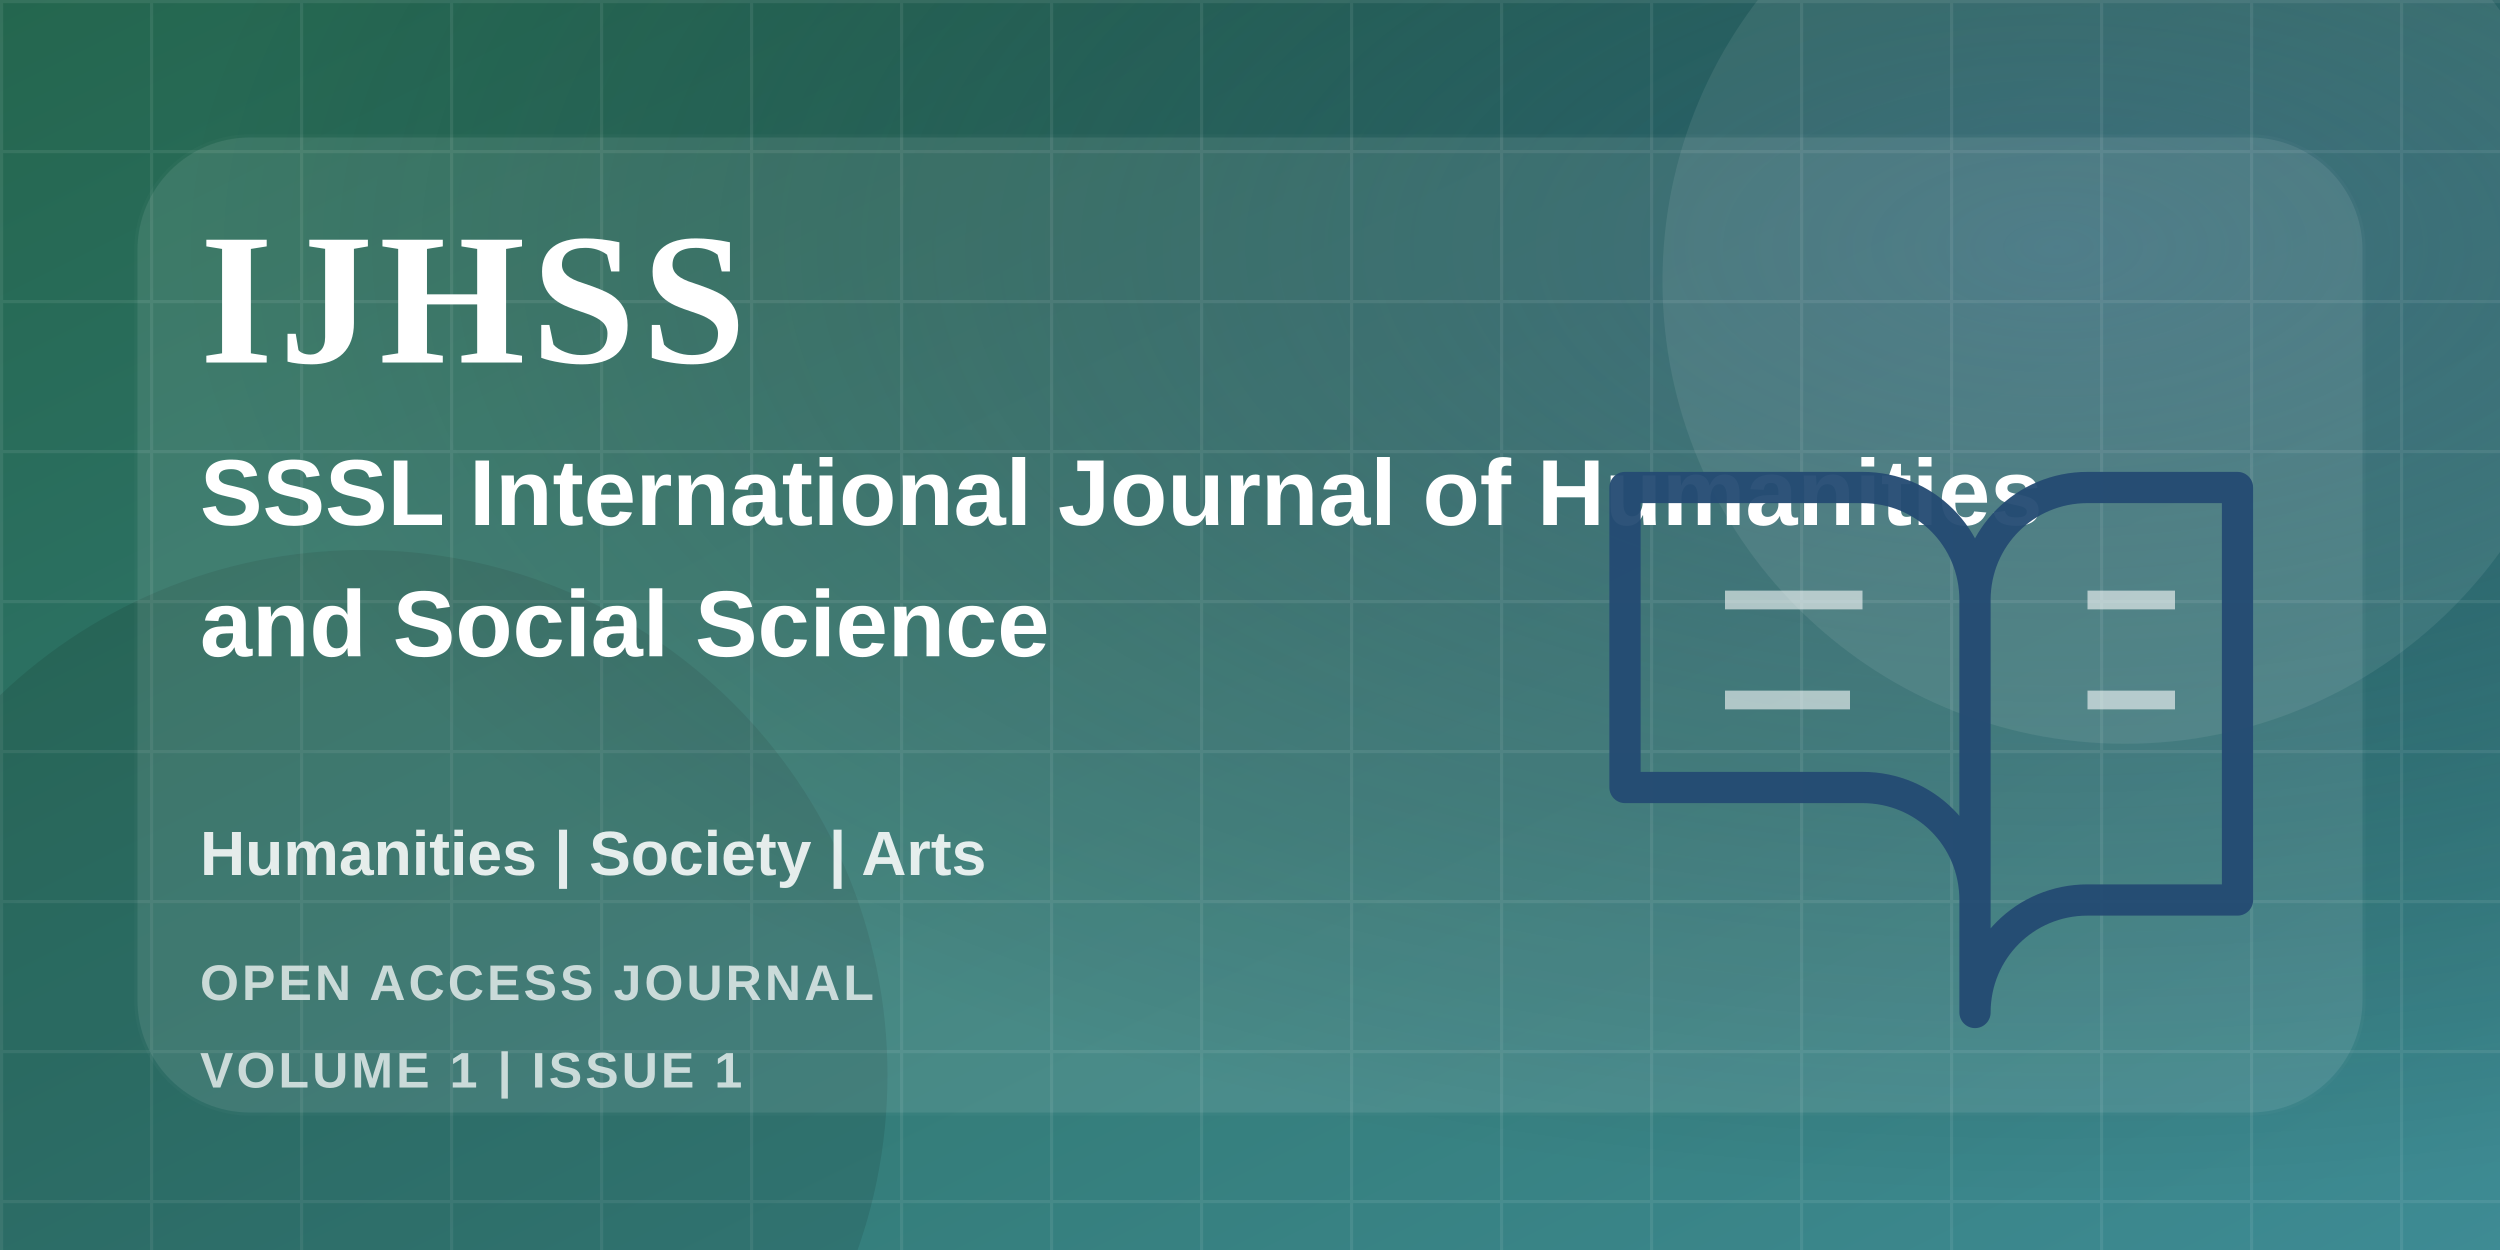
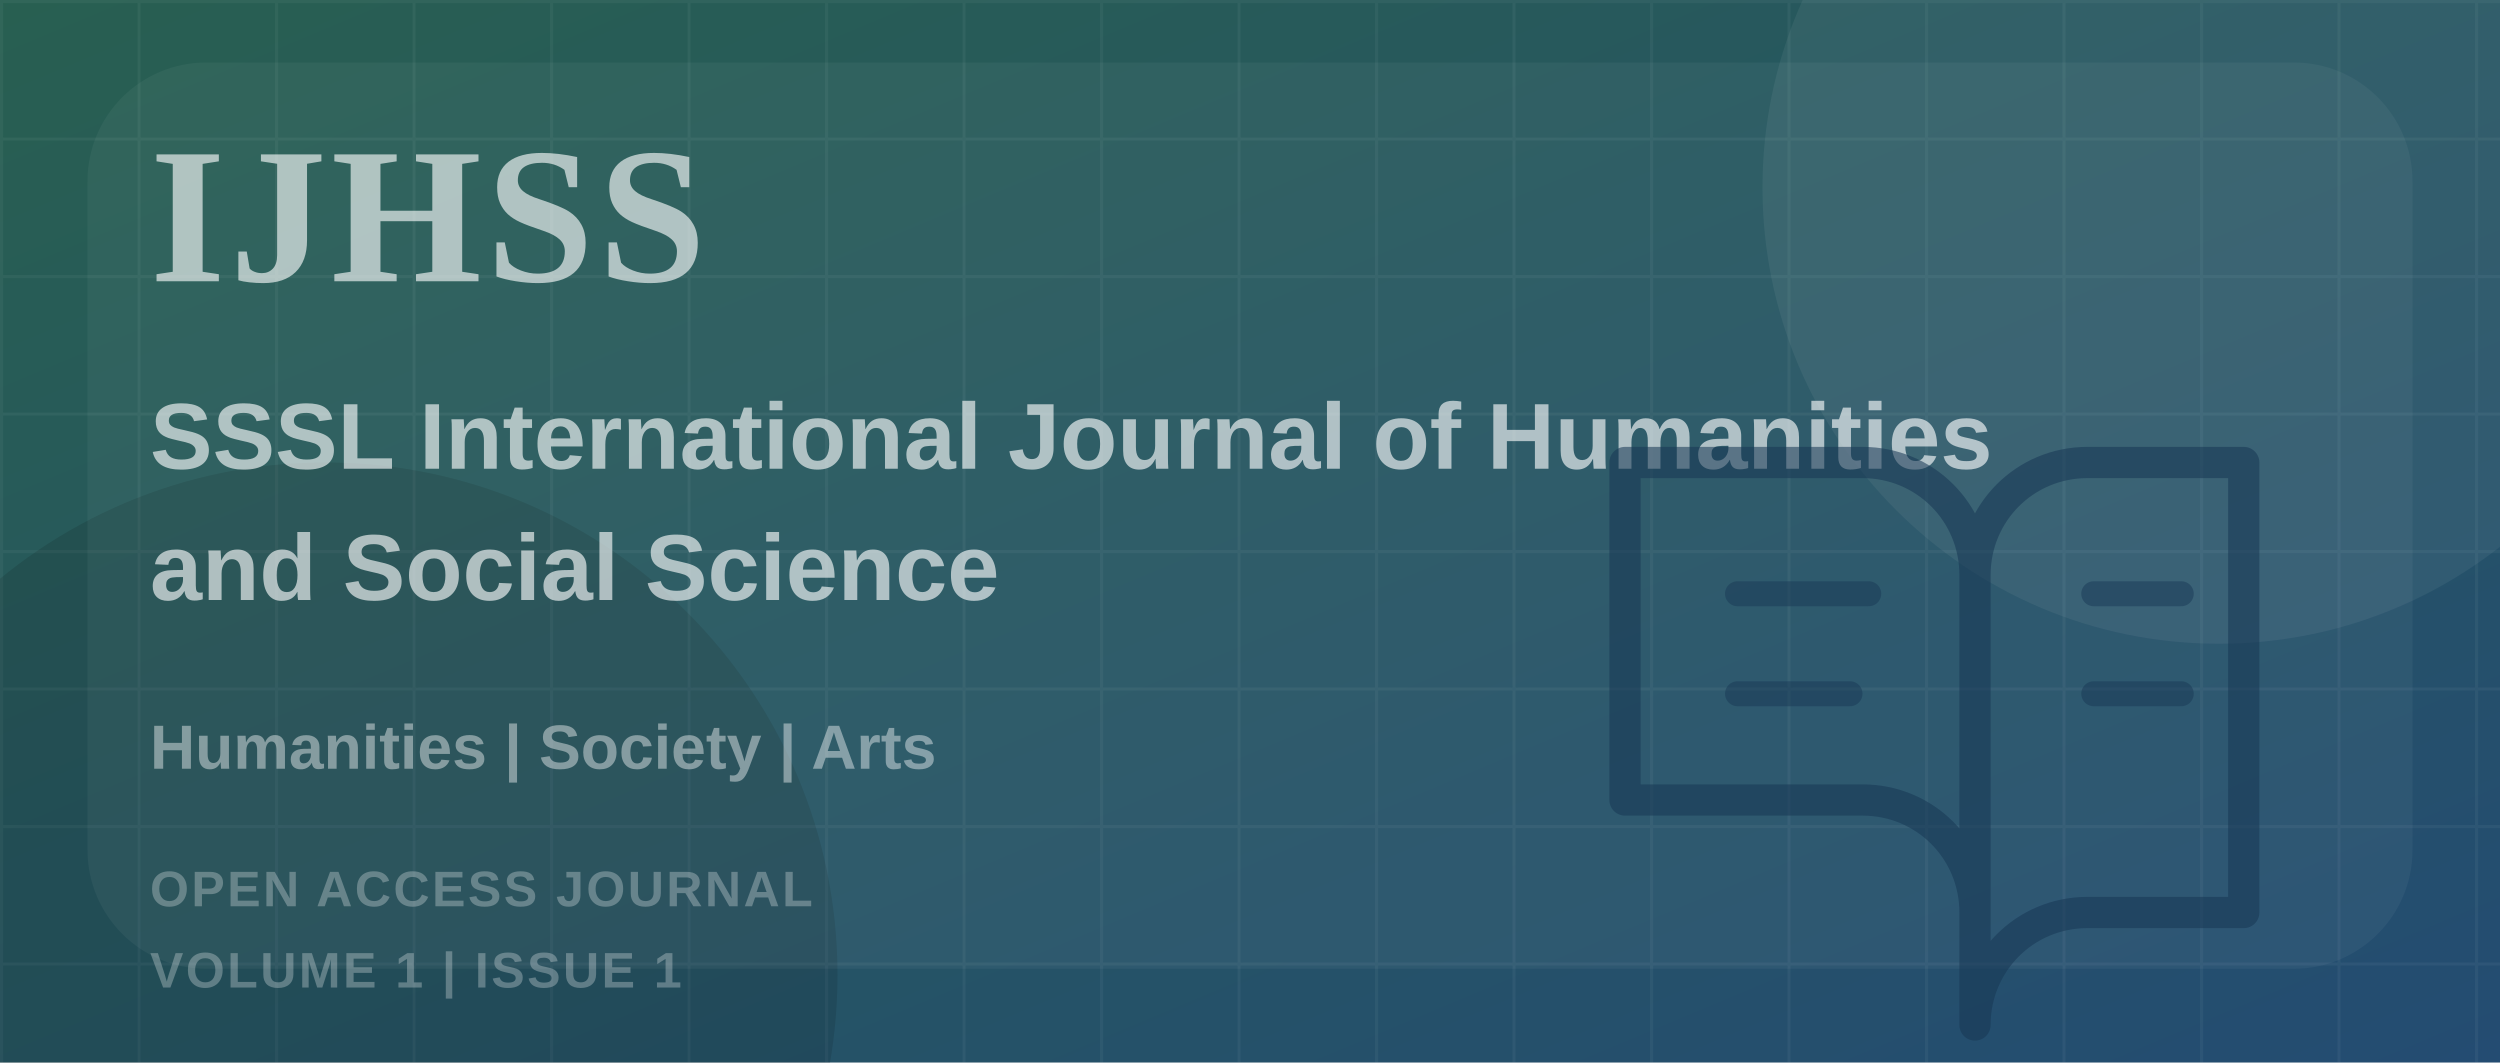
- <svg xmlns="http://www.w3.org/2000/svg" viewBox="0 0 400 200" role="img" aria-labelledby="title-IJHSS desc-IJHSS">
+ <svg xmlns="http://www.w3.org/2000/svg" viewBox="0 0 400 170" role="img" aria-labelledby="title-IJHSS desc-IJHSS">
  <defs>
-     <linearGradient id="coverGrad10" x1="0%" y1="0%" x2="100%" y2="100%">
-       <stop offset="0%" stop-color="#24664e" />
-       <stop offset="100%" stop-color="#3e8b94" />
+     <linearGradient id="journalBanner10" x1="0%" y1="0%" x2="100%" y2="100%">
+       <stop offset="0%" stop-color="#285f51" />
+       <stop offset="100%" stop-color="#244c72" />
    </linearGradient>
-     <radialGradient id="glow10" cx="82%" cy="20%" r="75%">
-       <stop offset="0%" stop-color="#244a72" stop-opacity="0.45" />
-       <stop offset="100%" stop-color="#000000" stop-opacity="0" />
-     </radialGradient>
-     <pattern id="grid10" width="24" height="24" patternUnits="userSpaceOnUse">
-       <path d="M24 0H0V24" fill="none" stroke="#ffffff" stroke-opacity="0.08" stroke-width="1" />
+     <pattern id="grid10" width="22" height="22" patternUnits="userSpaceOnUse">
+       <path d="M22 0H0V22" fill="none" stroke="#ffffff" stroke-opacity="0.045" stroke-width="1" />
    </pattern>
    <style>
-       .code { font-family: Georgia, 'Times New Roman', serif; font-size: 30px; font-weight: 800; letter-spacing: 1px; fill: #ffffff; }
-       .title { font-family: 'Outfit', 'Segoe UI', Arial, sans-serif; font-size: 15px; font-weight: 800; fill: #ffffff; }
-       .subject { font-family: 'Poppins', 'Segoe UI', Arial, sans-serif; font-size: 10px; font-weight: 700; fill: rgba(255,255,255,0.86); }
-       .meta { font-family: 'Poppins', 'Segoe UI', Arial, sans-serif; font-size: 8px; font-weight: 700; fill: rgba(255,255,255,0.72); letter-spacing: 0.5px; }
+       .code { font-family: Georgia, 'Times New Roman', serif; font-size: 31px; font-weight: 800; letter-spacing: 0.7px; fill: rgba(255,255,255,0.62); }
+       .title { font-family: 'Outfit', 'Segoe UI', Arial, sans-serif; font-size: 15px; font-weight: 800; fill: rgba(255,255,255,0.62); }
+       .subject { font-family: 'Poppins', 'Segoe UI', Arial, sans-serif; font-size: 10px; font-weight: 700; fill: rgba(255,255,255,0.42); }
+       .meta { font-family: 'Poppins', 'Segoe UI', Arial, sans-serif; font-size: 8px; font-weight: 800; fill: rgba(255,255,255,0.28); letter-spacing: 0.4px; }
    </style>
  </defs>
-   <rect width="400" height="200" rx="0" fill="url(#coverGrad10)" />
-   <rect width="400" height="200" fill="url(#glow10)" />
-   <rect width="400" height="200" fill="url(#grid10)" />
-   <circle cx="340" cy="45" r="74" fill="#ffffff" opacity="0.08" />
-   <circle cx="58" cy="172" r="84" fill="#000000" opacity="0.10" />
-   <rect x="22" y="22" width="356" height="156" rx="18" fill="#ffffff" opacity="0.10" stroke="#ffffff" stroke-opacity="0.22" />
-   <text x="32" y="58" class="code">IJHSS</text>
-   <text x="32" y="84" class="title">SSSL International Journal of Humanities</text>
-   <text x="32" y="105" class="title">and Social Science</text>
-   <text x="32" y="140" class="subject">Humanities | Society | Arts</text>
-   <text x="32" y="160" class="meta">OPEN ACCESS JOURNAL</text>
-   <text x="32" y="174" class="meta">VOLUME 1 | ISSUE 1</text>
-   <path d="M260 78h38c10 0 18 8 18 18v48c0-10-8-18-18-18h-38zM316 96c0-10 8-18 18-18h24v66h-24c-10 0-18 8-18 18z" fill="none" stroke="#244a72" stroke-width="5" stroke-linecap="round" stroke-linejoin="round" opacity="0.95" />
-   <path d="M276 96h22M276 112h20M334 96h14M334 112h14" stroke="#ffffff" opacity="0.58" stroke-width="3" />
+   <rect width="400" height="170" fill="url(#journalBanner10)" />
+   <rect width="400" height="170" fill="url(#grid10)" />
+   <circle cx="355" cy="30" r="73" fill="#ffffff" opacity="0.055" />
+   <circle cx="52" cy="156" r="82" fill="#000000" opacity="0.11" />
+   <rect x="14" y="10" width="372" height="145" rx="19" fill="#ffffff" opacity="0.045" />
+   <text x="24" y="45" class="code">IJHSS</text>
+   <text x="24" y="75" class="title">SSSL International Journal of Humanities</text>
+   <text x="24" y="96" class="title">and Social Science</text>
+   <text x="24" y="123" class="subject">Humanities | Society | Arts</text>
+   <text x="24" y="145" class="meta">OPEN ACCESS JOURNAL</text>
+   <text x="24" y="158" class="meta">VOLUME 1 | ISSUE 1</text>
+   <path d="M260 74h38c10 0 18 8 18 18v54c0-10-8-18-18-18h-38zM316 92c0-10 8-18 18-18h25v72h-25c-10 0-18 8-18 18z" fill="none" stroke="#173754" stroke-width="5" stroke-linecap="round" stroke-linejoin="round" opacity="0.56" />
+   <path d="M278 95h21M278 111h18M335 95h14M335 111h14" fill="none" stroke="#173754" stroke-width="4" stroke-linecap="round" stroke-linejoin="round" opacity="0.48" />
</svg>
